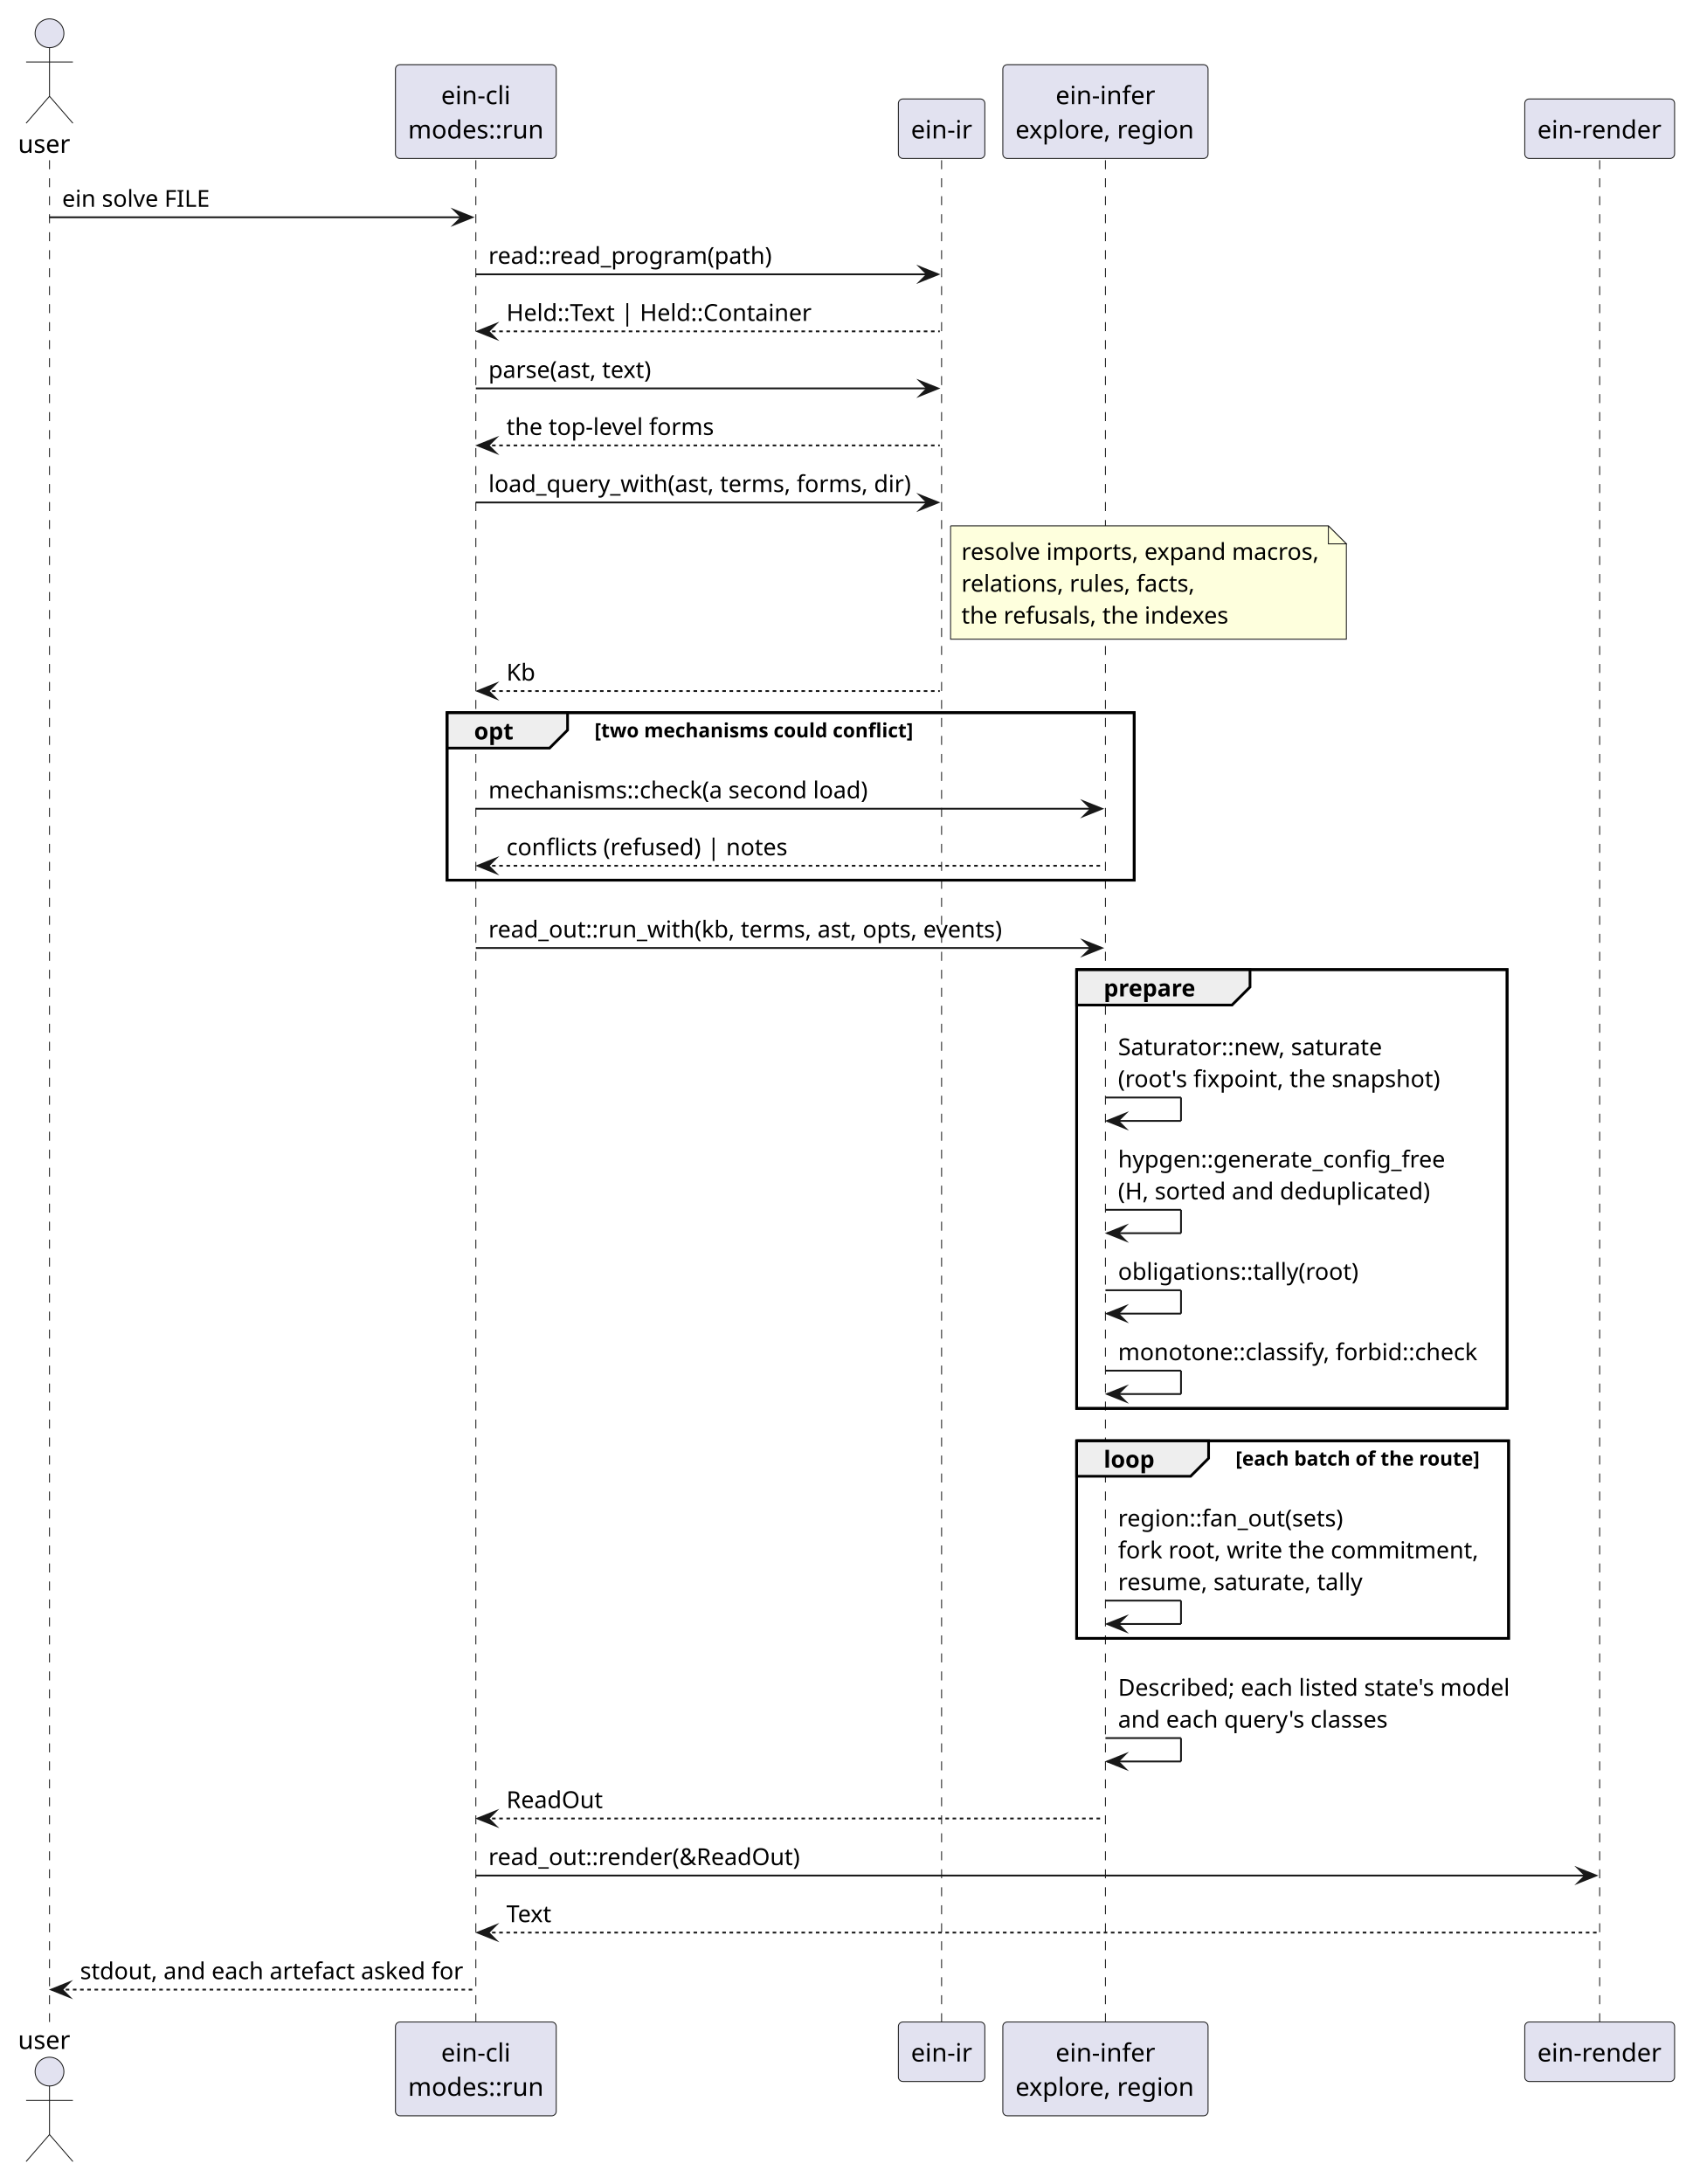
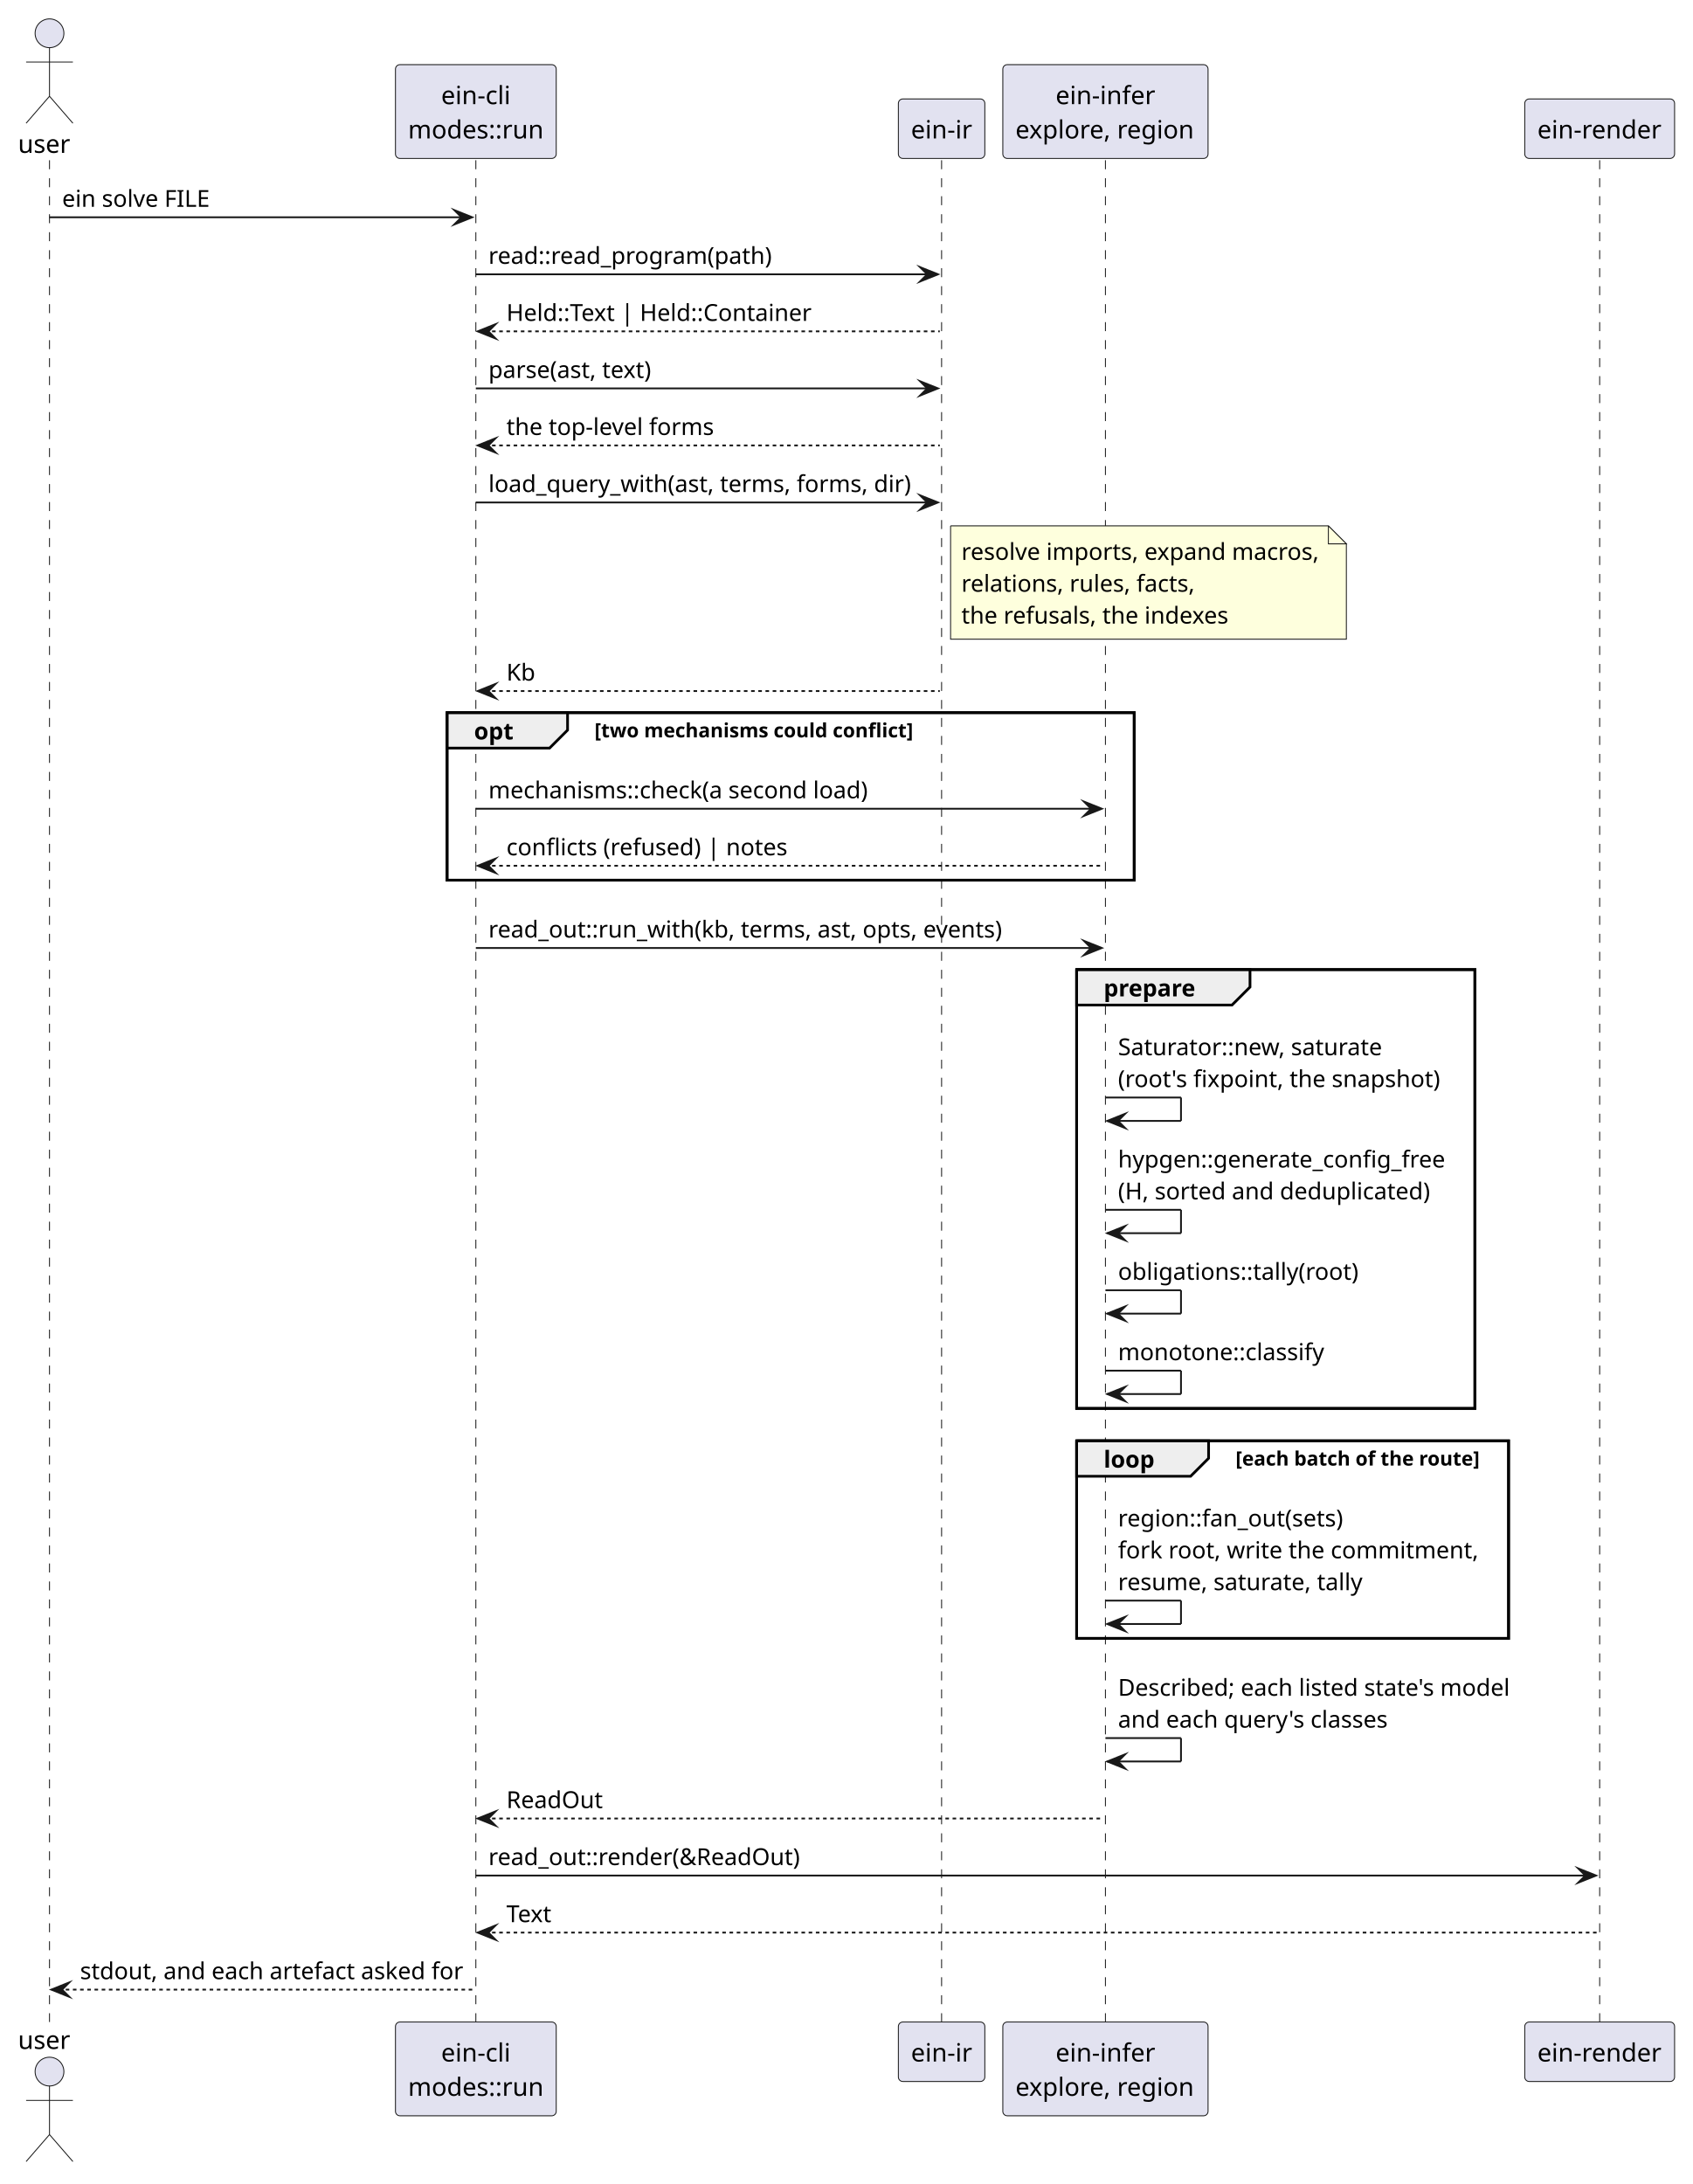
<svg xmlns="http://www.w3.org/2000/svg" version="1.1" data-diagram-type="SEQUENCE" style="width:941px;height:1214px;background:#FFFFFF;" width="941px" height="1214px" viewBox="0 0 941 1214" zoomAndPan="magnify" preserveAspectRatio="none" contentStyleType="text/css">
  <defs />
  <g font-family="sans-serif" lengthAdjust="spacing">
    <rect x="248.51" y="396.128" width="381.971" height="93.118" fill="none" style="stroke:#000;stroke-width:1.5;" />
-     <rect x="598.481" y="538.952" width="239.278" height="243.942" fill="none" style="stroke:#000;stroke-width:1.5;" />
+     <rect x="598.481" y="538.952" width="221.377" height="243.942" fill="none" style="stroke:#000;stroke-width:1.5;" />
    <rect x="598.481" y="800.894" width="240.09" height="109.824" fill="none" style="stroke:#000;stroke-width:1.5;" />
    <g>
      <rect x="24.018" y="89.068" width="8" height="1034.887" fill="#000" fill-opacity="0" />
      <line x1="27.518" y1="89.068" x2="27.518" y2="1123.954" style="stroke:#181818;stroke-width:0.5;stroke-dasharray:5,5;" />
    </g>
    <g>
      <rect x="261.01" y="89.068" width="8" height="1034.887" fill="#000" fill-opacity="0" />
      <line x1="264.51" y1="89.068" x2="264.51" y2="1123.954" style="stroke:#181818;stroke-width:0.5;stroke-dasharray:5,5;" />
    </g>
    <g>
      <rect x="519.907" y="89.068" width="8" height="1034.887" fill="#000" fill-opacity="0" />
      <line x1="523.407" y1="89.068" x2="523.407" y2="1123.954" style="stroke:#181818;stroke-width:0.5;stroke-dasharray:5,5;" />
    </g>
    <g>
      <rect x="610.981" y="89.068" width="8" height="1034.887" fill="#000" fill-opacity="0" />
      <line x1="614.481" y1="89.068" x2="614.481" y2="1123.954" style="stroke:#181818;stroke-width:0.5;stroke-dasharray:5,5;" />
    </g>
    <g>
      <rect x="885.714" y="89.068" width="8" height="1034.887" fill="#000" fill-opacity="0" />
      <line x1="889.214" y1="89.068" x2="889.214" y2="1123.954" style="stroke:#181818;stroke-width:0.5;stroke-dasharray:5,5;" />
    </g>
    <text x="10" y="84.966" fill="#000" font-size="14" textLength="29.036">user</text>
    <ellipse cx="27.518" cy="18.5" rx="8" ry="8" fill="#E2E2F0" style="stroke:#181818;stroke-width:0.5;" />
    <path d="M27.518,26.5 L27.518,53.5 M14.518,34.5 L40.518,34.5 M27.518,53.5 L14.518,68.5 M27.518,53.5 L40.518,68.5" style="stroke:#181818;stroke-width:0.5;" fill="none" />
    <rect x="219.829" y="35.932" width="89.362" height="52.136" fill="#E2E2F0" style="stroke:#181818;stroke-width:0.5;" rx="2.5" ry="2.5" />
    <text x="245.204" y="57.898" fill="#000" font-size="14" textLength="38.612">ein-cli</text>
    <text x="226.829" y="76.966" fill="#000" font-size="14" textLength="75.362">modes::run</text>
    <rect x="499.376" y="55" width="48.062" height="33.068" fill="#E2E2F0" style="stroke:#181818;stroke-width:0.5;" rx="2.5" ry="2.5" />
    <text x="506.376" y="76.966" fill="#000" font-size="14" textLength="34.062">ein-ir</text>
    <rect x="557.438" y="35.932" width="114.086" height="52.136" fill="#E2E2F0" style="stroke:#181818;stroke-width:0.5;" rx="2.5" ry="2.5" />
    <text x="586.768" y="57.898" fill="#000" font-size="14" textLength="55.426">ein-infer</text>
    <text x="564.438" y="76.966" fill="#000" font-size="14" textLength="100.086">explore, region</text>
    <rect x="847.571" y="55" width="83.286" height="33.068" fill="#E2E2F0" style="stroke:#181818;stroke-width:0.5;" rx="2.5" ry="2.5" />
    <text x="854.571" y="76.966" fill="#000" font-size="14" textLength="69.286">ein-render</text>
    <text x="10" y="1138.92" fill="#000" font-size="14" textLength="29.036">user</text>
    <ellipse cx="27.518" cy="1151.522" rx="8" ry="8" fill="#E2E2F0" style="stroke:#181818;stroke-width:0.5;" />
    <path d="M27.518,1159.522 L27.518,1186.522 M14.518,1167.522 L40.518,1167.522 M27.518,1186.522 L14.518,1201.522 M27.518,1186.522 L40.518,1201.522" style="stroke:#181818;stroke-width:0.5;" fill="none" />
    <rect x="219.829" y="1123.954" width="89.362" height="52.136" fill="#E2E2F0" style="stroke:#181818;stroke-width:0.5;" rx="2.5" ry="2.5" />
    <text x="245.204" y="1145.92" fill="#000" font-size="14" textLength="38.612">ein-cli</text>
    <text x="226.829" y="1164.988" fill="#000" font-size="14" textLength="75.362">modes::run</text>
    <rect x="499.376" y="1123.954" width="48.062" height="33.068" fill="#E2E2F0" style="stroke:#181818;stroke-width:0.5;" rx="2.5" ry="2.5" />
    <text x="506.376" y="1145.92" fill="#000" font-size="14" textLength="34.062">ein-ir</text>
    <rect x="557.438" y="1123.954" width="114.086" height="52.136" fill="#E2E2F0" style="stroke:#181818;stroke-width:0.5;" rx="2.5" ry="2.5" />
    <text x="586.768" y="1145.92" fill="#000" font-size="14" textLength="55.426">ein-infer</text>
    <text x="564.438" y="1164.988" fill="#000" font-size="14" textLength="100.086">explore, region</text>
    <rect x="847.571" y="1123.954" width="83.286" height="33.068" fill="#E2E2F0" style="stroke:#181818;stroke-width:0.5;" rx="2.5" ry="2.5" />
    <text x="854.571" y="1145.92" fill="#000" font-size="14" textLength="69.286">ein-render</text>
    <polygon points="252.51,116.774,262.51,120.774,252.51,124.774,256.51,120.774" fill="#181818" style="stroke:#181818;stroke-width:1;stroke-linejoin:miter;stroke-miterlimit:10;" />
    <line x1="27.518" y1="120.774" x2="258.51" y2="120.774" style="stroke:#181818;stroke-width:1;" />
    <text x="34.518" y="114.965" fill="#000" font-size="13" textLength="82.056">ein solve FILE</text>
    <polygon points="511.407,148.48,521.407,152.48,511.407,156.48,515.407,152.48" fill="#181818" style="stroke:#181818;stroke-width:1;stroke-linejoin:miter;stroke-miterlimit:10;" />
    <line x1="264.51" y1="152.48" x2="517.407" y2="152.48" style="stroke:#181818;stroke-width:1;" />
    <text x="271.51" y="146.671" fill="#000" font-size="13" textLength="158.574">read::read_program(path)</text>
    <polygon points="275.51,180.186,265.51,184.186,275.51,188.186,271.51,184.186" fill="#181818" style="stroke:#181818;stroke-width:1;stroke-linejoin:miter;stroke-miterlimit:10;" />
    <line x1="269.51" y1="184.186" x2="522.407" y2="184.186" style="stroke:#181818;stroke-width:1;stroke-dasharray:2,2;" />
    <text x="281.51" y="178.377" fill="#000" font-size="13" textLength="170.807">Held::Text | Held::Container</text>
    <polygon points="511.407,211.892,521.407,215.892,511.407,219.892,515.407,215.892" fill="#181818" style="stroke:#181818;stroke-width:1;stroke-linejoin:miter;stroke-miterlimit:10;" />
    <line x1="264.51" y1="215.892" x2="517.407" y2="215.892" style="stroke:#181818;stroke-width:1;" />
    <text x="271.51" y="210.083" fill="#000" font-size="13" textLength="90.688">parse(ast, text)</text>
    <polygon points="275.51,243.598,265.51,247.598,275.51,251.598,271.51,247.598" fill="#181818" style="stroke:#181818;stroke-width:1;stroke-linejoin:miter;stroke-miterlimit:10;" />
    <line x1="269.51" y1="247.598" x2="522.407" y2="247.598" style="stroke:#181818;stroke-width:1;stroke-dasharray:2,2;" />
    <text x="281.51" y="241.789" fill="#000" font-size="13" textLength="115.622">the top-level forms</text>
    <polygon points="511.407,275.304,521.407,279.304,511.407,283.304,515.407,279.304" fill="#181818" style="stroke:#181818;stroke-width:1;stroke-linejoin:miter;stroke-miterlimit:10;" />
    <line x1="264.51" y1="279.304" x2="517.407" y2="279.304" style="stroke:#181818;stroke-width:1;" />
    <text x="271.51" y="273.495" fill="#000" font-size="13" textLength="234.897">load_query_with(ast, terms, forms, dir)</text>
    <path d="M528.407,292.304 L528.407,355.304 L748.407,355.304 L748.407,302.304 L738.407,292.304 L528.407,292.304" style="stroke:#181818;stroke-width:0.5;" fill="#FEFFDD" />
    <path d="M738.407,292.304 L738.407,302.304 L748.407,302.304 L738.407,292.304" style="stroke:#181818;stroke-width:0.5;" fill="#FEFFDD" />
    <text x="534.407" y="311.201" fill="#000" font-size="13" textLength="199.524">resolve imports, expand macros,</text>
    <text x="534.407" y="328.907" fill="#000" font-size="13" textLength="129.974">relations, rules, facts,</text>
    <text x="534.407" y="346.613" fill="#000" font-size="13" textLength="149.201">the refusals, the indexes</text>
    <polygon points="275.51,380.128,265.51,384.128,275.51,388.128,271.51,384.128" fill="#181818" style="stroke:#181818;stroke-width:1;stroke-linejoin:miter;stroke-miterlimit:10;" />
    <line x1="269.51" y1="384.128" x2="522.407" y2="384.128" style="stroke:#181818;stroke-width:1;stroke-dasharray:2,2;" />
    <text x="281.51" y="378.319" fill="#000" font-size="13" textLength="16.042">Kb</text>
    <path d="M248.51,396.128 L315.493,396.128 L315.493,405.834 L305.493,415.834 L248.51,415.834 L248.51,396.128" style="stroke:#000;stroke-width:1.5;" fill="#EEE" />
    <rect x="248.51" y="396.128" width="381.971" height="93.118" fill="none" style="stroke:#000;stroke-width:1.5;" />
    <text x="263.51" y="411.025" fill="#000" font-size="13" textLength="21.983" font-weight="700">opt</text>
    <text x="330.493" y="409.887" fill="#000" font-size="11" textLength="176.747" font-weight="700">[two mechanisms could conflict]</text>
    <polygon points="602.481,445.54,612.481,449.54,602.481,453.54,606.481,449.54" fill="#181818" style="stroke:#181818;stroke-width:1;stroke-linejoin:miter;stroke-miterlimit:10;" />
    <line x1="264.51" y1="449.54" x2="608.481" y2="449.54" style="stroke:#181818;stroke-width:1;" />
    <text x="271.51" y="443.731" fill="#000" font-size="13" textLength="210.86">mechanisms::check(a second load)</text>
    <polygon points="275.51,477.246,265.51,481.246,275.51,485.246,271.51,481.246" fill="#181818" style="stroke:#181818;stroke-width:1;stroke-linejoin:miter;stroke-miterlimit:10;" />
    <line x1="269.51" y1="481.246" x2="613.481" y2="481.246" style="stroke:#181818;stroke-width:1;stroke-dasharray:2,2;" />
    <text x="281.51" y="475.437" fill="#000" font-size="13" textLength="156.494">conflicts (refused) | notes</text>
    <polygon points="602.481,522.952,612.481,526.952,602.481,530.952,606.481,526.952" fill="#181818" style="stroke:#181818;stroke-width:1;stroke-linejoin:miter;stroke-miterlimit:10;" />
    <line x1="264.51" y1="526.952" x2="608.481" y2="526.952" style="stroke:#181818;stroke-width:1;" />
    <text x="271.51" y="521.143" fill="#000" font-size="13" textLength="286.013">read_out::run_with(kb, terms, ast, opts, events)</text>
    <path d="M598.481,538.952 L694.844,538.952 L694.844,548.658 L684.844,558.658 L598.481,558.658 L598.481,538.952" style="stroke:#000;stroke-width:1.5;" fill="#EEE" />
-     <rect x="598.481" y="538.952" width="239.278" height="243.942" fill="none" style="stroke:#000;stroke-width:1.5;" />
+     <rect x="598.481" y="538.952" width="221.377" height="243.942" fill="none" style="stroke:#000;stroke-width:1.5;" />
    <text x="613.481" y="553.849" fill="#000" font-size="13" textLength="51.363" font-weight="700">prepare</text>
    <line x1="614.481" y1="610.07" x2="656.481" y2="610.07" style="stroke:#181818;stroke-width:1;" />
    <line x1="656.481" y1="610.07" x2="656.481" y2="623.07" style="stroke:#181818;stroke-width:1;" />
    <line x1="615.481" y1="623.07" x2="656.481" y2="623.07" style="stroke:#181818;stroke-width:1;" />
    <polygon points="625.481,619.07,615.481,623.07,625.481,627.07,621.481,623.07" fill="#181818" style="stroke:#181818;stroke-width:1;stroke-linejoin:miter;stroke-miterlimit:10;" />
    <text x="621.481" y="586.555" fill="#000" font-size="13" textLength="148.096">Saturator::new, saturate</text>
    <text x="621.481" y="604.261" fill="#000" font-size="13" textLength="179.439">(root's fixpoint, the snapshot)</text>
    <line x1="614.481" y1="672.482" x2="656.481" y2="672.482" style="stroke:#181818;stroke-width:1;" />
    <line x1="656.481" y1="672.482" x2="656.481" y2="685.482" style="stroke:#181818;stroke-width:1;" />
    <line x1="615.481" y1="685.482" x2="656.481" y2="685.482" style="stroke:#181818;stroke-width:1;" />
    <polygon points="625.481,681.482,615.481,685.482,625.481,689.482,621.481,685.482" fill="#181818" style="stroke:#181818;stroke-width:1;stroke-linejoin:miter;stroke-miterlimit:10;" />
    <text x="621.481" y="648.967" fill="#000" font-size="13" textLength="182.377">hypgen::generate_config_free</text>
    <text x="621.481" y="666.673" fill="#000" font-size="13" textLength="173.472">(H, sorted and deduplicated)</text>
    <line x1="614.481" y1="717.188" x2="656.481" y2="717.188" style="stroke:#181818;stroke-width:1;" />
    <line x1="656.481" y1="717.188" x2="656.481" y2="730.188" style="stroke:#181818;stroke-width:1;" />
    <line x1="615.481" y1="730.188" x2="656.481" y2="730.188" style="stroke:#181818;stroke-width:1;" />
    <polygon points="625.481,726.188,615.481,730.188,625.481,734.188,621.481,730.188" fill="#181818" style="stroke:#181818;stroke-width:1;stroke-linejoin:miter;stroke-miterlimit:10;" />
    <text x="621.481" y="711.379" fill="#000" font-size="13" textLength="133.913">obligations::tally(root)</text>
    <line x1="614.481" y1="761.894" x2="656.481" y2="761.894" style="stroke:#181818;stroke-width:1;" />
    <line x1="656.481" y1="761.894" x2="656.481" y2="774.894" style="stroke:#181818;stroke-width:1;" />
    <line x1="615.481" y1="774.894" x2="656.481" y2="774.894" style="stroke:#181818;stroke-width:1;" />
    <polygon points="625.481,770.894,615.481,774.894,625.481,778.894,621.481,774.894" fill="#181818" style="stroke:#181818;stroke-width:1;stroke-linejoin:miter;stroke-miterlimit:10;" />
-     <text x="621.481" y="756.085" fill="#000" font-size="13" textLength="200.278">monotone::classify, forbid::check</text>
+     <text x="621.481" y="756.085" fill="#000" font-size="13" textLength="114.608">monotone::classify</text>
    <path d="M598.481,800.894 L671.821,800.894 L671.821,810.6 L661.821,820.6 L598.481,820.6 L598.481,800.894" style="stroke:#000;stroke-width:1.5;" fill="#EEE" />
    <rect x="598.481" y="800.894" width="240.09" height="109.824" fill="none" style="stroke:#000;stroke-width:1.5;" />
    <text x="613.481" y="815.791" fill="#000" font-size="13" textLength="28.34" font-weight="700">loop</text>
    <text x="686.821" y="814.653" fill="#000" font-size="11" textLength="135.75" font-weight="700">[each batch of the route]</text>
    <line x1="614.481" y1="889.718" x2="656.481" y2="889.718" style="stroke:#181818;stroke-width:1;" />
    <line x1="656.481" y1="889.718" x2="656.481" y2="902.718" style="stroke:#181818;stroke-width:1;" />
    <line x1="615.481" y1="902.718" x2="656.481" y2="902.718" style="stroke:#181818;stroke-width:1;" />
    <polygon points="625.481,898.718,615.481,902.718,625.481,906.718,621.481,902.718" fill="#181818" style="stroke:#181818;stroke-width:1;stroke-linejoin:miter;stroke-miterlimit:10;" />
    <text x="621.481" y="848.497" fill="#000" font-size="13" textLength="125.359">region::fan_out(sets)</text>
    <text x="621.481" y="866.203" fill="#000" font-size="13" textLength="200.629">fork root, write the commitment,</text>
    <text x="621.481" y="883.909" fill="#000" font-size="13" textLength="136.435">resume, saturate, tally</text>
    <line x1="614.481" y1="966.13" x2="656.481" y2="966.13" style="stroke:#181818;stroke-width:1;" />
    <line x1="656.481" y1="966.13" x2="656.481" y2="979.13" style="stroke:#181818;stroke-width:1;" />
    <line x1="615.481" y1="979.13" x2="656.481" y2="979.13" style="stroke:#181818;stroke-width:1;" />
    <polygon points="625.481,975.13,615.481,979.13,625.481,983.13,621.481,979.13" fill="#181818" style="stroke:#181818;stroke-width:1;stroke-linejoin:miter;stroke-miterlimit:10;" />
    <text x="621.481" y="942.615" fill="#000" font-size="13" textLength="218.283">Described; each listed state's model</text>
    <text x="621.481" y="960.321" fill="#000" font-size="13" textLength="149.773">and each query's classes</text>
    <polygon points="275.51,1006.836,265.51,1010.836,275.51,1014.836,271.51,1010.836" fill="#181818" style="stroke:#181818;stroke-width:1;stroke-linejoin:miter;stroke-miterlimit:10;" />
    <line x1="269.51" y1="1010.836" x2="613.481" y2="1010.836" style="stroke:#181818;stroke-width:1;stroke-dasharray:2,2;" />
    <text x="281.51" y="1005.027" fill="#000" font-size="13" textLength="53.586">ReadOut</text>
    <polygon points="877.214,1038.542,887.214,1042.542,877.214,1046.542,881.214,1042.542" fill="#181818" style="stroke:#181818;stroke-width:1;stroke-linejoin:miter;stroke-miterlimit:10;" />
    <line x1="264.51" y1="1042.542" x2="883.214" y2="1042.542" style="stroke:#181818;stroke-width:1;" />
    <text x="271.51" y="1036.733" fill="#000" font-size="13" textLength="173.654">read_out::render(&amp;ReadOut)</text>
    <polygon points="275.51,1070.248,265.51,1074.248,275.51,1078.248,271.51,1074.248" fill="#181818" style="stroke:#181818;stroke-width:1;stroke-linejoin:miter;stroke-miterlimit:10;" />
    <line x1="269.51" y1="1074.248" x2="888.214" y2="1074.248" style="stroke:#181818;stroke-width:1;stroke-dasharray:2,2;" />
    <text x="281.51" y="1068.439" fill="#000" font-size="13" textLength="26.13">Text</text>
    <polygon points="38.518,1101.954,28.518,1105.954,38.518,1109.954,34.518,1105.954" fill="#181818" style="stroke:#181818;stroke-width:1;stroke-linejoin:miter;stroke-miterlimit:10;" />
    <line x1="32.518" y1="1105.954" x2="263.51" y2="1105.954" style="stroke:#181818;stroke-width:1;stroke-dasharray:2,2;" />
    <text x="44.518" y="1100.145" fill="#000" font-size="13" textLength="212.992">stdout, and each artefact asked for</text>
  </g>
</svg>
